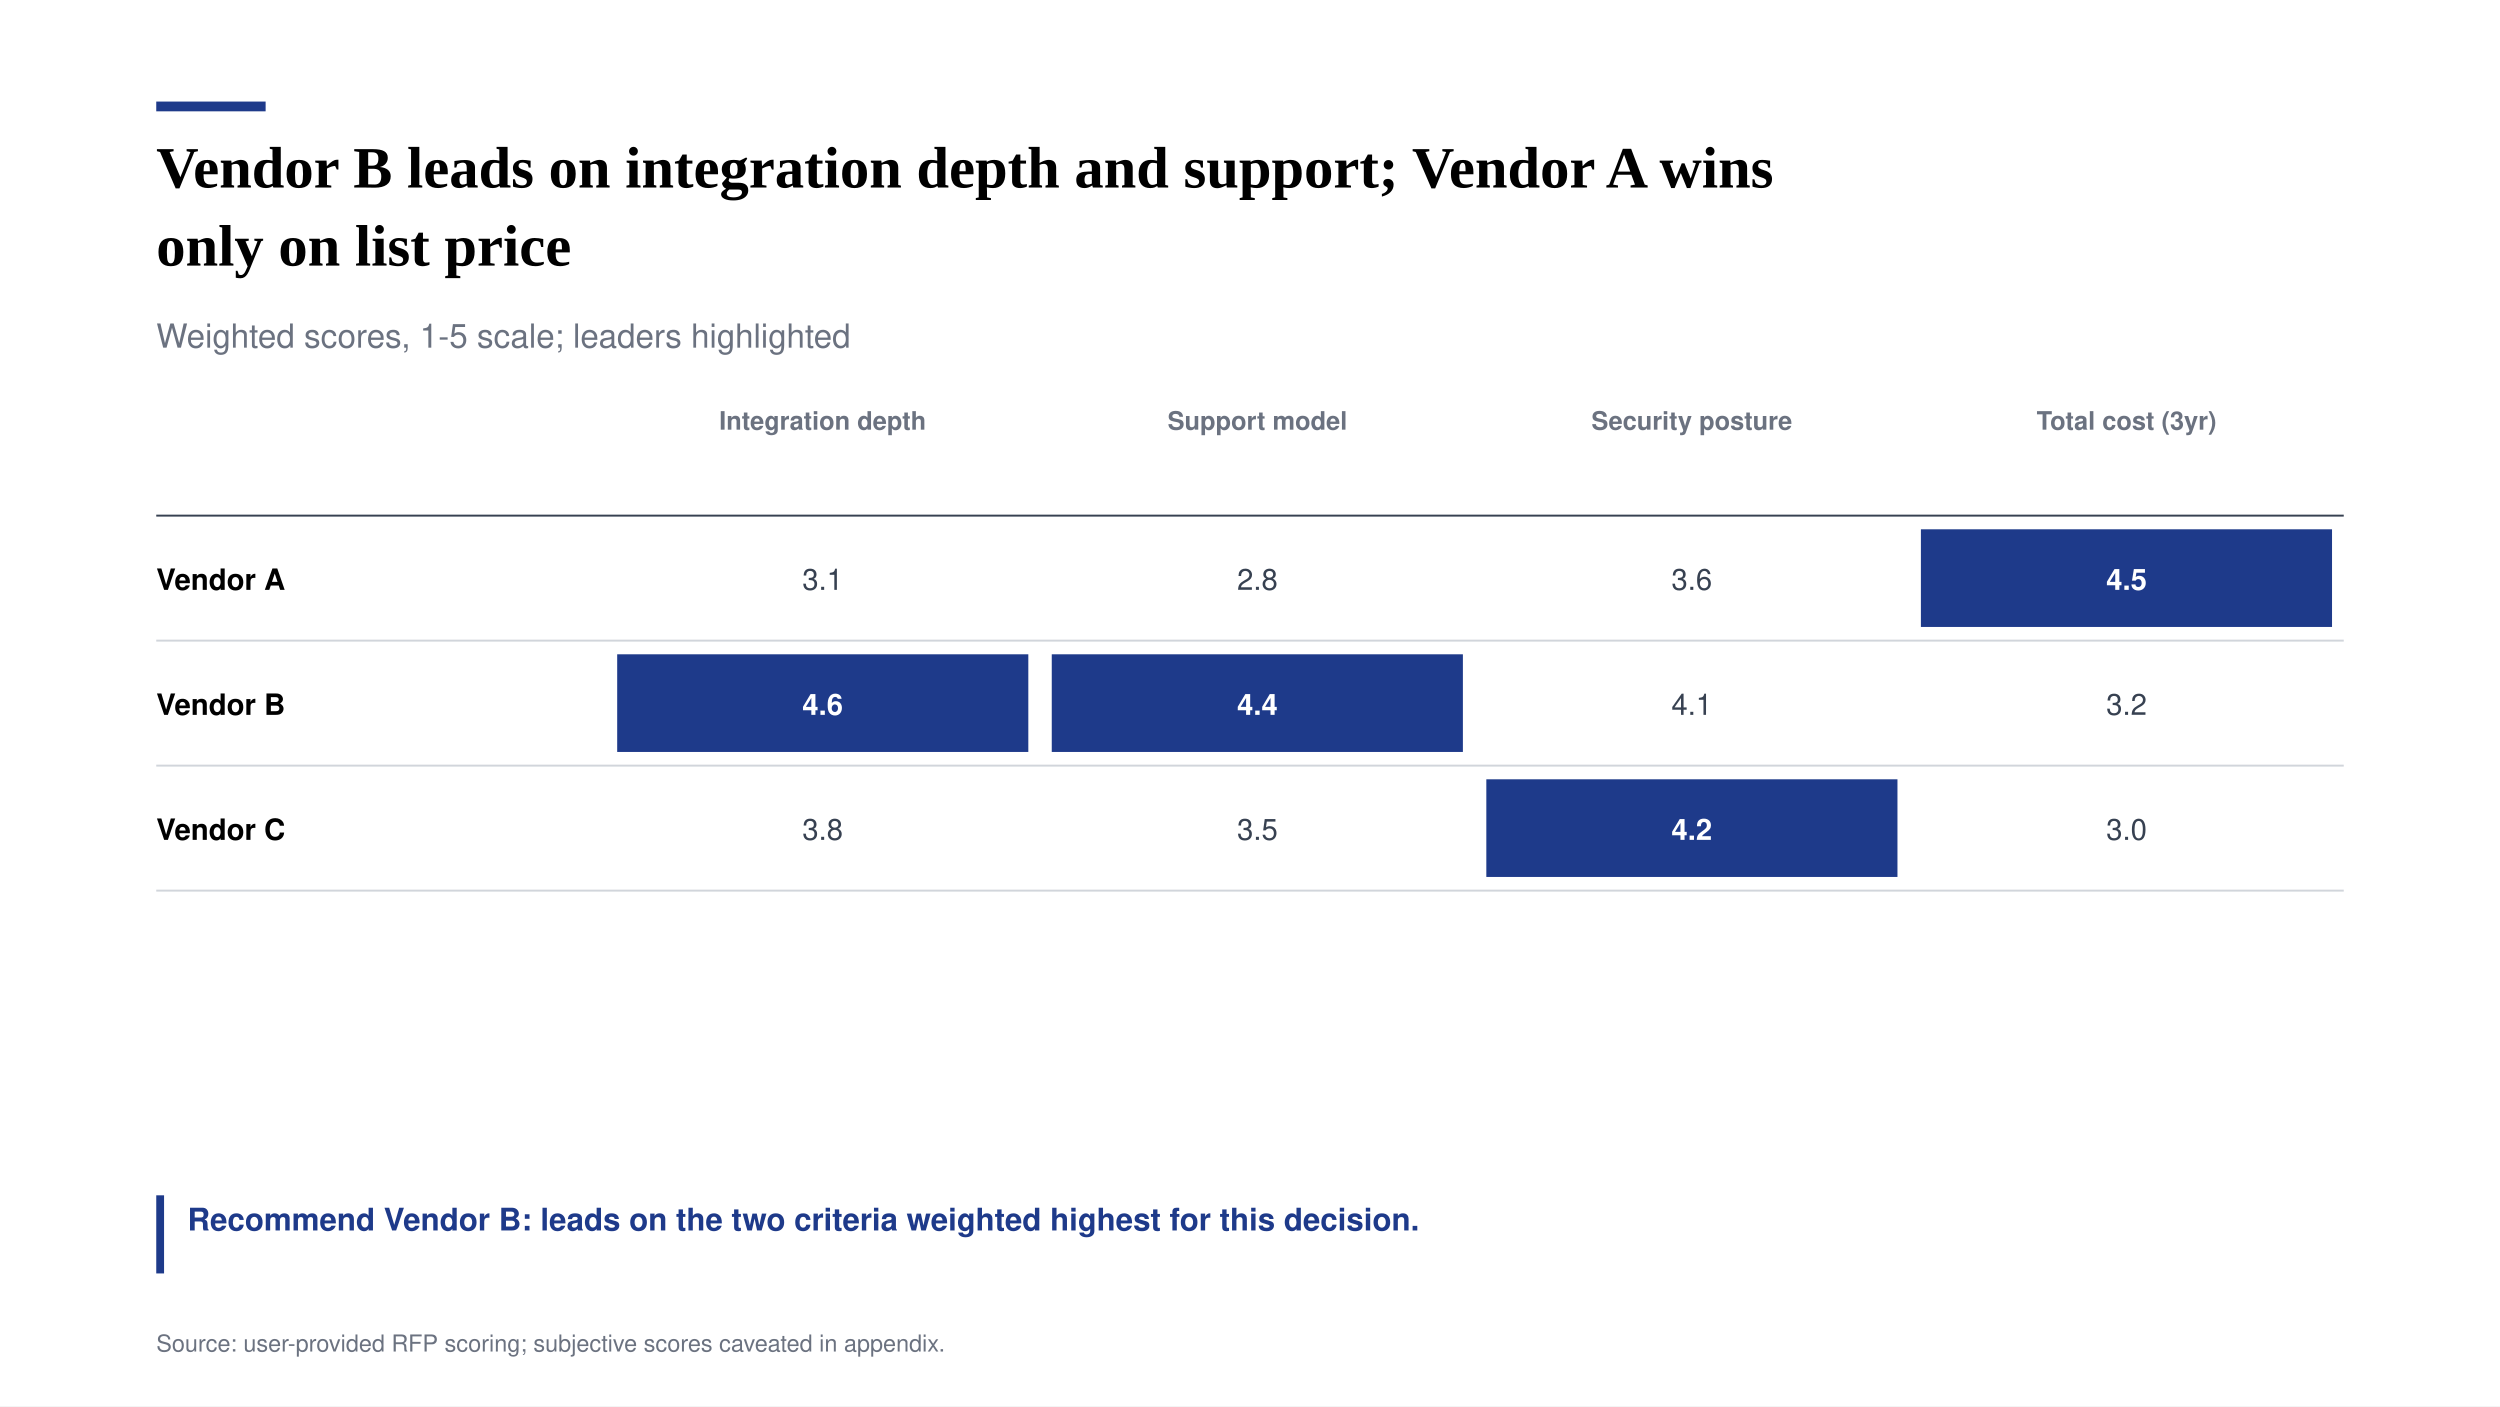
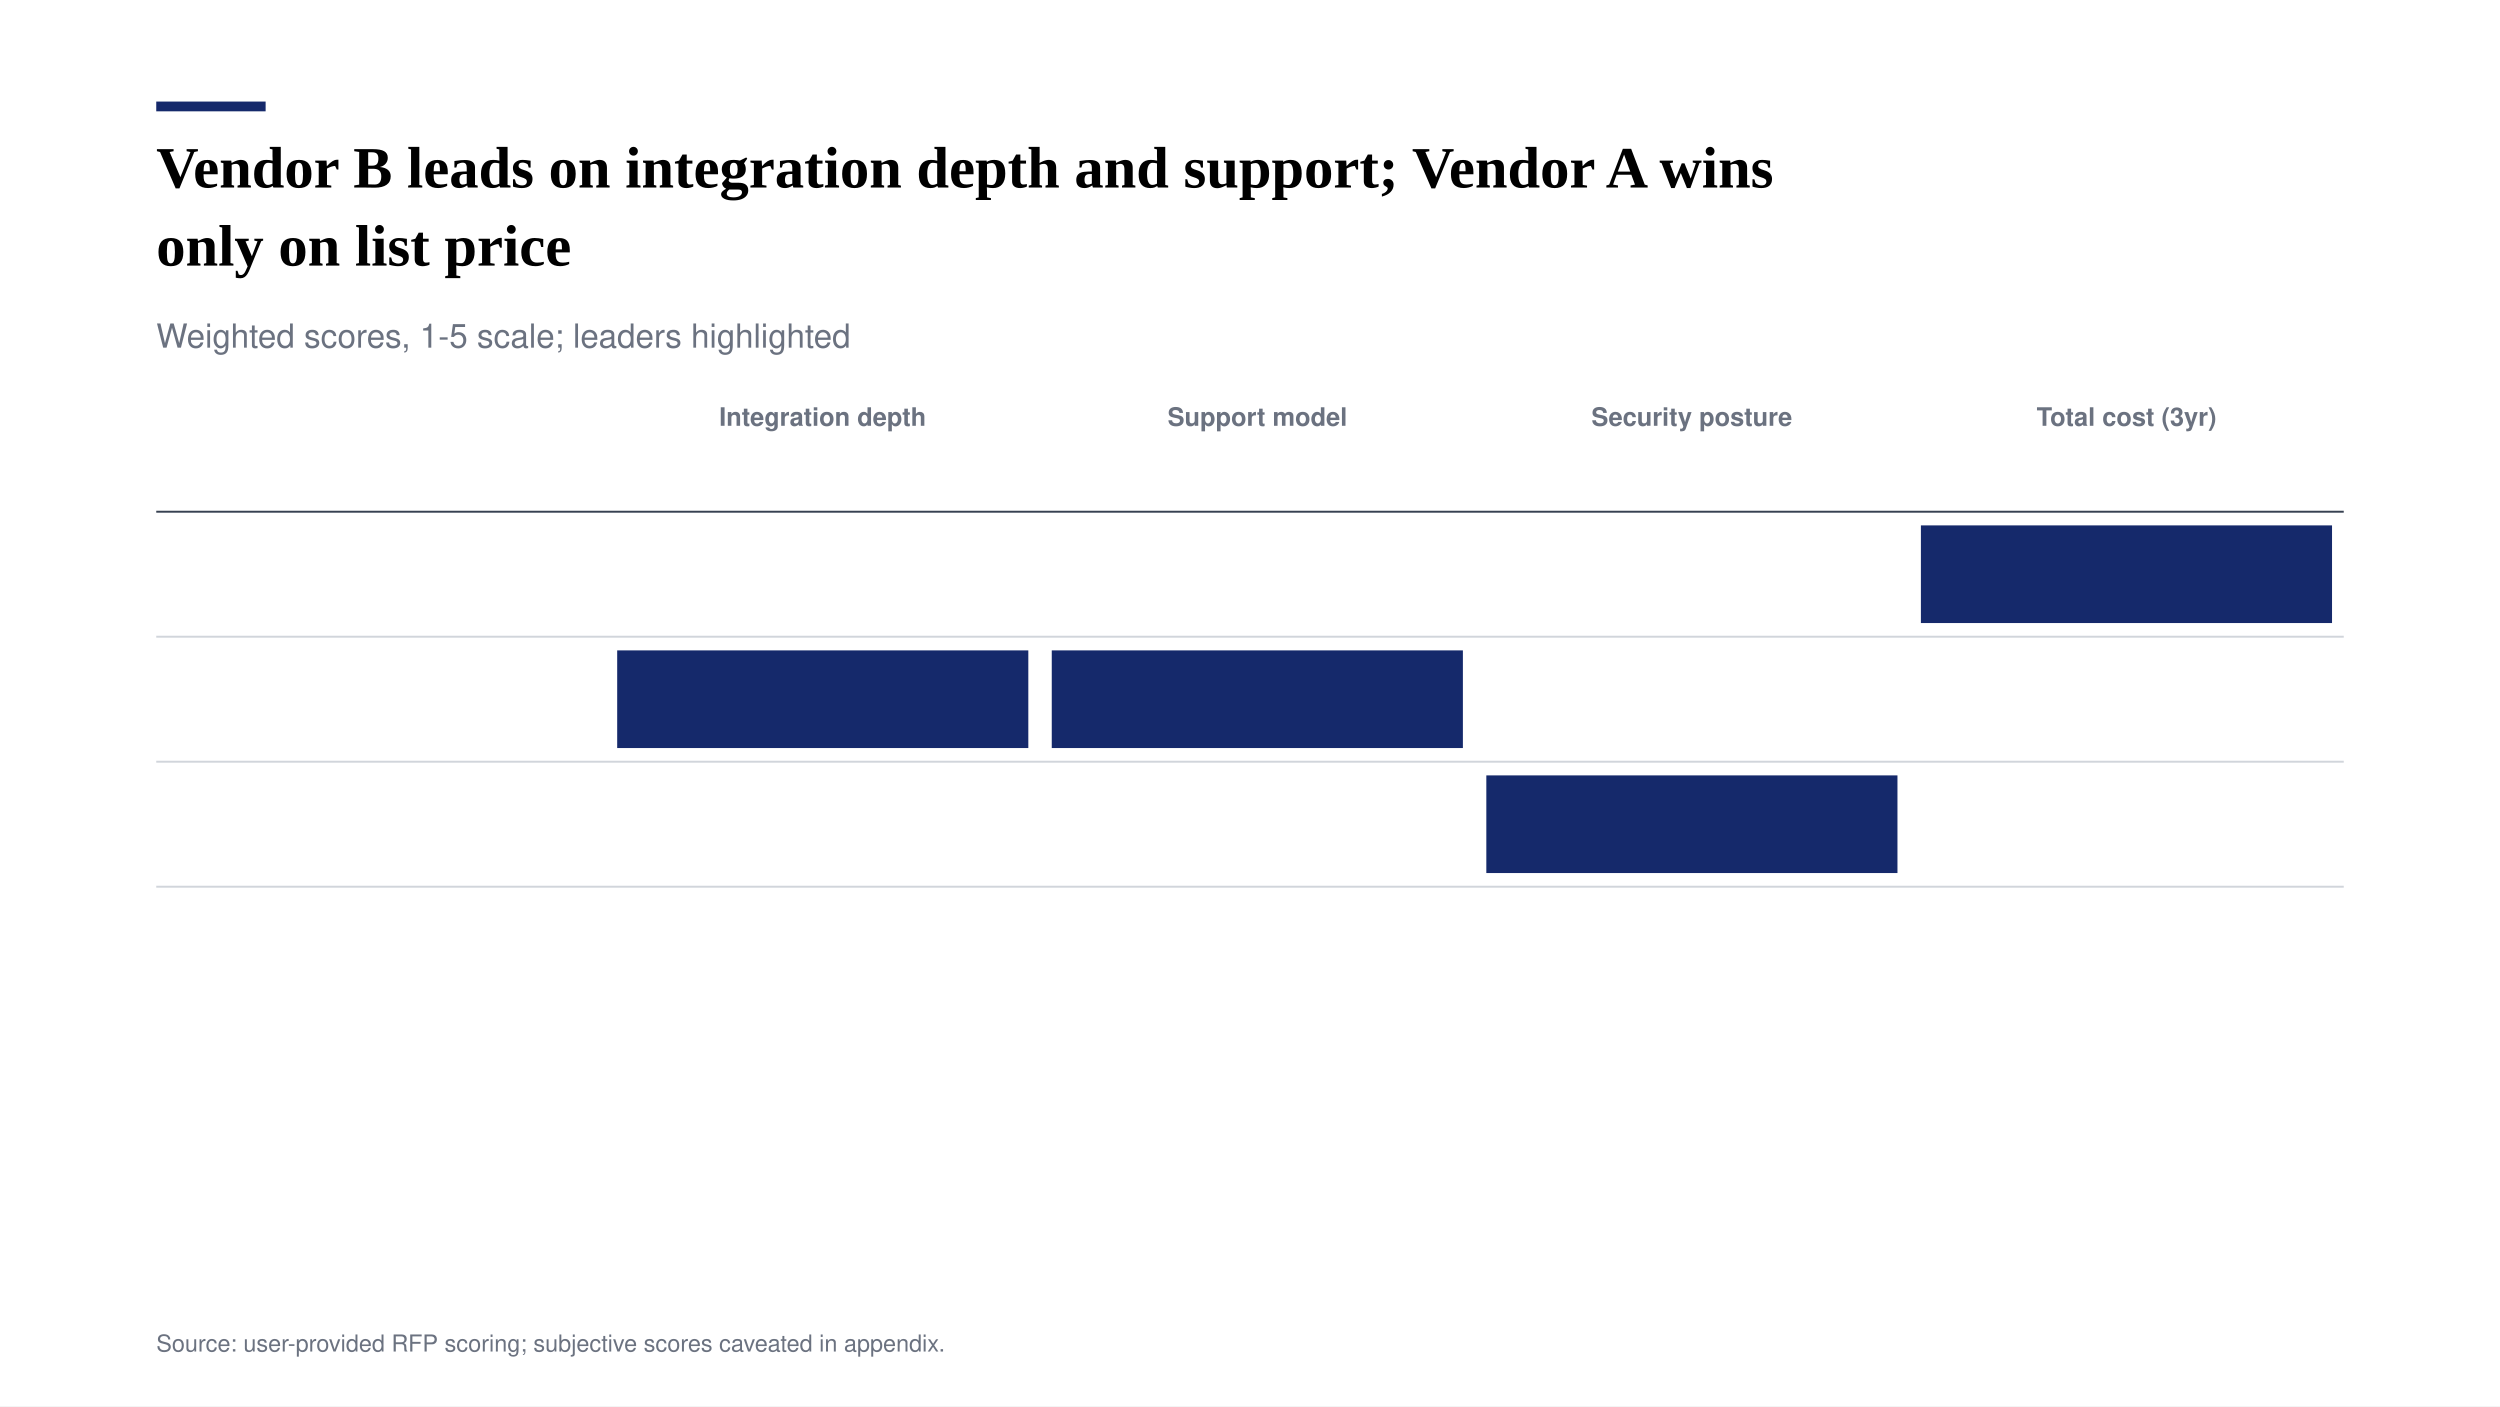
<svg xmlns="http://www.w3.org/2000/svg" viewBox="0 0 1280 720" width="1280" height="720" role="img" aria-label="Vendor B leads on integration depth and support; Vendor A wins only on list price">
  <rect width="1280" height="720" fill="#FFFFFF" />
-   <rect x="80.0" y="52.0" width="56.0" height="5.0" fill="#1E3A8A" stroke="none" />
-   <text x="80.0" y="96.0" font-family="Georgia, 'Times New Roman', serif" font-size="30" fill="#000000" font-weight="bold" text-anchor="start">Vendor B leads on integration depth and support; Vendor A wins</text>
-   <text x="80.0" y="136.0" font-family="Georgia, 'Times New Roman', serif" font-size="30" fill="#000000" font-weight="bold" text-anchor="start">only on list price</text>
-   <text x="80.0" y="178.0" font-family="'Helvetica Neue', Helvetica, Arial, sans-serif" font-size="17" fill="#6B7280" font-weight="normal" text-anchor="start">Weighted scores, 1-5 scale; leaders highlighted</text>
-   <text x="421.2" y="220.0" font-family="'Helvetica Neue', Helvetica, Arial, sans-serif" font-size="13" fill="#6B7280" font-weight="600" text-anchor="middle">Integration depth</text>
-   <text x="643.8" y="220.0" font-family="'Helvetica Neue', Helvetica, Arial, sans-serif" font-size="13" fill="#6B7280" font-weight="600" text-anchor="middle">Support model</text>
-   <text x="866.2" y="220.0" font-family="'Helvetica Neue', Helvetica, Arial, sans-serif" font-size="13" fill="#6B7280" font-weight="600" text-anchor="middle">Security posture</text>
-   <text x="1088.8" y="220.0" font-family="'Helvetica Neue', Helvetica, Arial, sans-serif" font-size="13" fill="#6B7280" font-weight="600" text-anchor="middle">Total cost (3yr)</text>
-   <line x1="80.0" y1="264.0" x2="1200.0" y2="264.0" stroke="#374151" />
-   <text x="80.0" y="302.0" font-family="'Helvetica Neue', Helvetica, Arial, sans-serif" font-size="15" fill="#000000" font-weight="600" text-anchor="start">Vendor A</text>
-   <text x="421.2" y="302.0" font-family="'Helvetica Neue', Helvetica, Arial, sans-serif" font-size="15" fill="#374151" font-weight="normal" text-anchor="middle">3.1</text>
-   <text x="643.8" y="302.0" font-family="'Helvetica Neue', Helvetica, Arial, sans-serif" font-size="15" fill="#374151" font-weight="normal" text-anchor="middle">2.8</text>
-   <text x="866.2" y="302.0" font-family="'Helvetica Neue', Helvetica, Arial, sans-serif" font-size="15" fill="#374151" font-weight="normal" text-anchor="middle">3.6</text>
-   <rect x="983.5" y="271.0" width="210.5" height="50.0" fill="#1E3A8A" stroke="none" />
-   <text x="1088.8" y="302.0" font-family="'Helvetica Neue', Helvetica, Arial, sans-serif" font-size="15" fill="#FFFFFF" font-weight="bold" text-anchor="middle">4.5</text>
-   <line x1="80.0" y1="328.0" x2="1200.0" y2="328.0" stroke="#D1D5DB" />
-   <text x="80.0" y="366.0" font-family="'Helvetica Neue', Helvetica, Arial, sans-serif" font-size="15" fill="#000000" font-weight="600" text-anchor="start">Vendor B</text>
-   <rect x="316.0" y="335.0" width="210.5" height="50.0" fill="#1E3A8A" stroke="none" />
-   <text x="421.2" y="366.0" font-family="'Helvetica Neue', Helvetica, Arial, sans-serif" font-size="15" fill="#FFFFFF" font-weight="bold" text-anchor="middle">4.6</text>
-   <rect x="538.5" y="335.0" width="210.5" height="50.0" fill="#1E3A8A" stroke="none" />
-   <text x="643.8" y="366.0" font-family="'Helvetica Neue', Helvetica, Arial, sans-serif" font-size="15" fill="#FFFFFF" font-weight="bold" text-anchor="middle">4.4</text>
-   <text x="866.2" y="366.0" font-family="'Helvetica Neue', Helvetica, Arial, sans-serif" font-size="15" fill="#374151" font-weight="normal" text-anchor="middle">4.1</text>
-   <text x="1088.8" y="366.0" font-family="'Helvetica Neue', Helvetica, Arial, sans-serif" font-size="15" fill="#374151" font-weight="normal" text-anchor="middle">3.2</text>
-   <line x1="80.0" y1="392.0" x2="1200.0" y2="392.0" stroke="#D1D5DB" />
-   <text x="80.0" y="430.0" font-family="'Helvetica Neue', Helvetica, Arial, sans-serif" font-size="15" fill="#000000" font-weight="600" text-anchor="start">Vendor C</text>
-   <text x="421.2" y="430.0" font-family="'Helvetica Neue', Helvetica, Arial, sans-serif" font-size="15" fill="#374151" font-weight="normal" text-anchor="middle">3.8</text>
-   <text x="643.8" y="430.0" font-family="'Helvetica Neue', Helvetica, Arial, sans-serif" font-size="15" fill="#374151" font-weight="normal" text-anchor="middle">3.5</text>
-   <rect x="761.0" y="399.0" width="210.5" height="50.0" fill="#1E3A8A" stroke="none" />
-   <text x="866.2" y="430.0" font-family="'Helvetica Neue', Helvetica, Arial, sans-serif" font-size="15" fill="#FFFFFF" font-weight="bold" text-anchor="middle">4.2</text>
-   <text x="1088.8" y="430.0" font-family="'Helvetica Neue', Helvetica, Arial, sans-serif" font-size="15" fill="#374151" font-weight="normal" text-anchor="middle">3.0</text>
-   <line x1="80.0" y1="456.0" x2="1200.0" y2="456.0" stroke="#D1D5DB" />
-   <rect x="80.0" y="612.0" width="4.0" height="40.0" fill="#1E3A8A" stroke="none" />
-   <text x="96.0" y="630.0" font-family="'Helvetica Neue', Helvetica, Arial, sans-serif" font-size="16" fill="#1E3A8A" font-weight="600" text-anchor="start">Recommend Vendor B: leads on the two criteria weighted highest for this decision.</text>
-   <text x="80.0" y="692.0" font-family="'Helvetica Neue', Helvetica, Arial, sans-serif" font-size="12" fill="#6B7280" font-weight="normal" text-anchor="start">Source: user-provided RFP scoring; subjective scores caveated in appendix.</text>
+   <rect x="80.0" y="52.0" width="56.0" height="5.0" fill="#15296B" stroke="none" />
+   <text x="80.0" y="96.0" font-family="Georgia, 'Times New Roman', 'Hiragino Mincho ProN', 'Yu Mincho', serif" font-size="30" fill="#000000" font-weight="bold" text-anchor="start">Vendor B leads on integration depth and support; Vendor A wins</text>
+   <text x="80.0" y="136.0" font-family="Georgia, 'Times New Roman', 'Hiragino Mincho ProN', 'Yu Mincho', serif" font-size="30" fill="#000000" font-weight="bold" text-anchor="start">only on list price</text>
+   <text x="80.0" y="178.0" font-family="'Helvetica Neue', Helvetica, Arial, 'Noto Sans JP', 'Hiragino Sans', 'Yu Gothic', 'Meiryo', sans-serif" font-size="17" fill="#6B7280" font-weight="normal" text-anchor="start">Weighted scores, 1-5 scale; leaders highlighted</text>
+   <text x="421.2" y="218.0" font-family="'Helvetica Neue', Helvetica, Arial, 'Noto Sans JP', 'Hiragino Sans', 'Yu Gothic', 'Meiryo', sans-serif" font-size="13" fill="#6B7280" font-weight="600" text-anchor="middle">Integration depth</text>
+   <text x="643.8" y="218.0" font-family="'Helvetica Neue', Helvetica, Arial, 'Noto Sans JP', 'Hiragino Sans', 'Yu Gothic', 'Meiryo', sans-serif" font-size="13" fill="#6B7280" font-weight="600" text-anchor="middle">Support model</text>
+   <text x="866.2" y="218.0" font-family="'Helvetica Neue', Helvetica, Arial, 'Noto Sans JP', 'Hiragino Sans', 'Yu Gothic', 'Meiryo', sans-serif" font-size="13" fill="#6B7280" font-weight="600" text-anchor="middle">Security posture</text>
+   <text x="1088.8" y="218.0" font-family="'Helvetica Neue', Helvetica, Arial, 'Noto Sans JP', 'Hiragino Sans', 'Yu Gothic', 'Meiryo', sans-serif" font-size="13" fill="#6B7280" font-weight="600" text-anchor="middle">Total cost (3yr)</text>
+   <line x1="80.0" y1="262.0" x2="1200.0" y2="262.0" stroke="#374151" />
+   <text x="80.0" y="300.0" font-family="'Helvetica Neue', Helvetica, Arial, 'Noto Sans JP', 'Hiragino Sans', 'Yu Gothic', 'Meiryo', sans-serif" font-size="15" fill="#000000" font-weight="600" text-anchor="start" />
+   <text x="421.2" y="300.0" font-family="'Helvetica Neue', Helvetica, Arial, 'Noto Sans JP', 'Hiragino Sans', 'Yu Gothic', 'Meiryo', sans-serif" font-size="15" fill="#374151" font-weight="normal" text-anchor="middle" />
+   <text x="643.8" y="300.0" font-family="'Helvetica Neue', Helvetica, Arial, 'Noto Sans JP', 'Hiragino Sans', 'Yu Gothic', 'Meiryo', sans-serif" font-size="15" fill="#374151" font-weight="normal" text-anchor="middle" />
+   <text x="866.2" y="300.0" font-family="'Helvetica Neue', Helvetica, Arial, 'Noto Sans JP', 'Hiragino Sans', 'Yu Gothic', 'Meiryo', sans-serif" font-size="15" fill="#374151" font-weight="normal" text-anchor="middle" />
+   <rect x="983.5" y="269.0" width="210.5" height="50.0" fill="#15296B" stroke="none" />
+   <text x="1088.8" y="300.0" font-family="'Helvetica Neue', Helvetica, Arial, 'Noto Sans JP', 'Hiragino Sans', 'Yu Gothic', 'Meiryo', sans-serif" font-size="15" fill="#FFFFFF" font-weight="bold" text-anchor="middle" />
+   <line x1="80.0" y1="326.0" x2="1200.0" y2="326.0" stroke="#D1D5DB" />
+   <text x="80.0" y="364.0" font-family="'Helvetica Neue', Helvetica, Arial, 'Noto Sans JP', 'Hiragino Sans', 'Yu Gothic', 'Meiryo', sans-serif" font-size="15" fill="#000000" font-weight="600" text-anchor="start" />
+   <rect x="316.0" y="333.0" width="210.5" height="50.0" fill="#15296B" stroke="none" />
+   <text x="421.2" y="364.0" font-family="'Helvetica Neue', Helvetica, Arial, 'Noto Sans JP', 'Hiragino Sans', 'Yu Gothic', 'Meiryo', sans-serif" font-size="15" fill="#FFFFFF" font-weight="bold" text-anchor="middle" />
+   <rect x="538.5" y="333.0" width="210.5" height="50.0" fill="#15296B" stroke="none" />
+   <text x="643.8" y="364.0" font-family="'Helvetica Neue', Helvetica, Arial, 'Noto Sans JP', 'Hiragino Sans', 'Yu Gothic', 'Meiryo', sans-serif" font-size="15" fill="#FFFFFF" font-weight="bold" text-anchor="middle" />
+   <text x="866.2" y="364.0" font-family="'Helvetica Neue', Helvetica, Arial, 'Noto Sans JP', 'Hiragino Sans', 'Yu Gothic', 'Meiryo', sans-serif" font-size="15" fill="#374151" font-weight="normal" text-anchor="middle" />
+   <text x="1088.8" y="364.0" font-family="'Helvetica Neue', Helvetica, Arial, 'Noto Sans JP', 'Hiragino Sans', 'Yu Gothic', 'Meiryo', sans-serif" font-size="15" fill="#374151" font-weight="normal" text-anchor="middle" />
+   <line x1="80.0" y1="390.0" x2="1200.0" y2="390.0" stroke="#D1D5DB" />
+   <text x="80.0" y="428.0" font-family="'Helvetica Neue', Helvetica, Arial, 'Noto Sans JP', 'Hiragino Sans', 'Yu Gothic', 'Meiryo', sans-serif" font-size="15" fill="#000000" font-weight="600" text-anchor="start" />
+   <text x="421.2" y="428.0" font-family="'Helvetica Neue', Helvetica, Arial, 'Noto Sans JP', 'Hiragino Sans', 'Yu Gothic', 'Meiryo', sans-serif" font-size="15" fill="#374151" font-weight="normal" text-anchor="middle" />
+   <text x="643.8" y="428.0" font-family="'Helvetica Neue', Helvetica, Arial, 'Noto Sans JP', 'Hiragino Sans', 'Yu Gothic', 'Meiryo', sans-serif" font-size="15" fill="#374151" font-weight="normal" text-anchor="middle" />
+   <rect x="761.0" y="397.0" width="210.5" height="50.0" fill="#15296B" stroke="none" />
+   <text x="866.2" y="428.0" font-family="'Helvetica Neue', Helvetica, Arial, 'Noto Sans JP', 'Hiragino Sans', 'Yu Gothic', 'Meiryo', sans-serif" font-size="15" fill="#FFFFFF" font-weight="bold" text-anchor="middle" />
+   <text x="1088.8" y="428.0" font-family="'Helvetica Neue', Helvetica, Arial, 'Noto Sans JP', 'Hiragino Sans', 'Yu Gothic', 'Meiryo', sans-serif" font-size="15" fill="#374151" font-weight="normal" text-anchor="middle" />
+   <line x1="80.0" y1="454.0" x2="1200.0" y2="454.0" stroke="#D1D5DB" />
+   <text x="80.0" y="630.0" font-family="'Helvetica Neue', Helvetica, Arial, 'Noto Sans JP', 'Hiragino Sans', 'Yu Gothic', 'Meiryo', sans-serif" font-size="16" fill="#15296B" font-weight="600" text-anchor="start" />
+   <text x="80.0" y="692.0" font-family="'Helvetica Neue', Helvetica, Arial, 'Noto Sans JP', 'Hiragino Sans', 'Yu Gothic', 'Meiryo', sans-serif" font-size="12" fill="#6B7280" font-weight="normal" text-anchor="start">Source: user-provided RFP scoring; subjective scores caveated in appendix.</text>
</svg>
